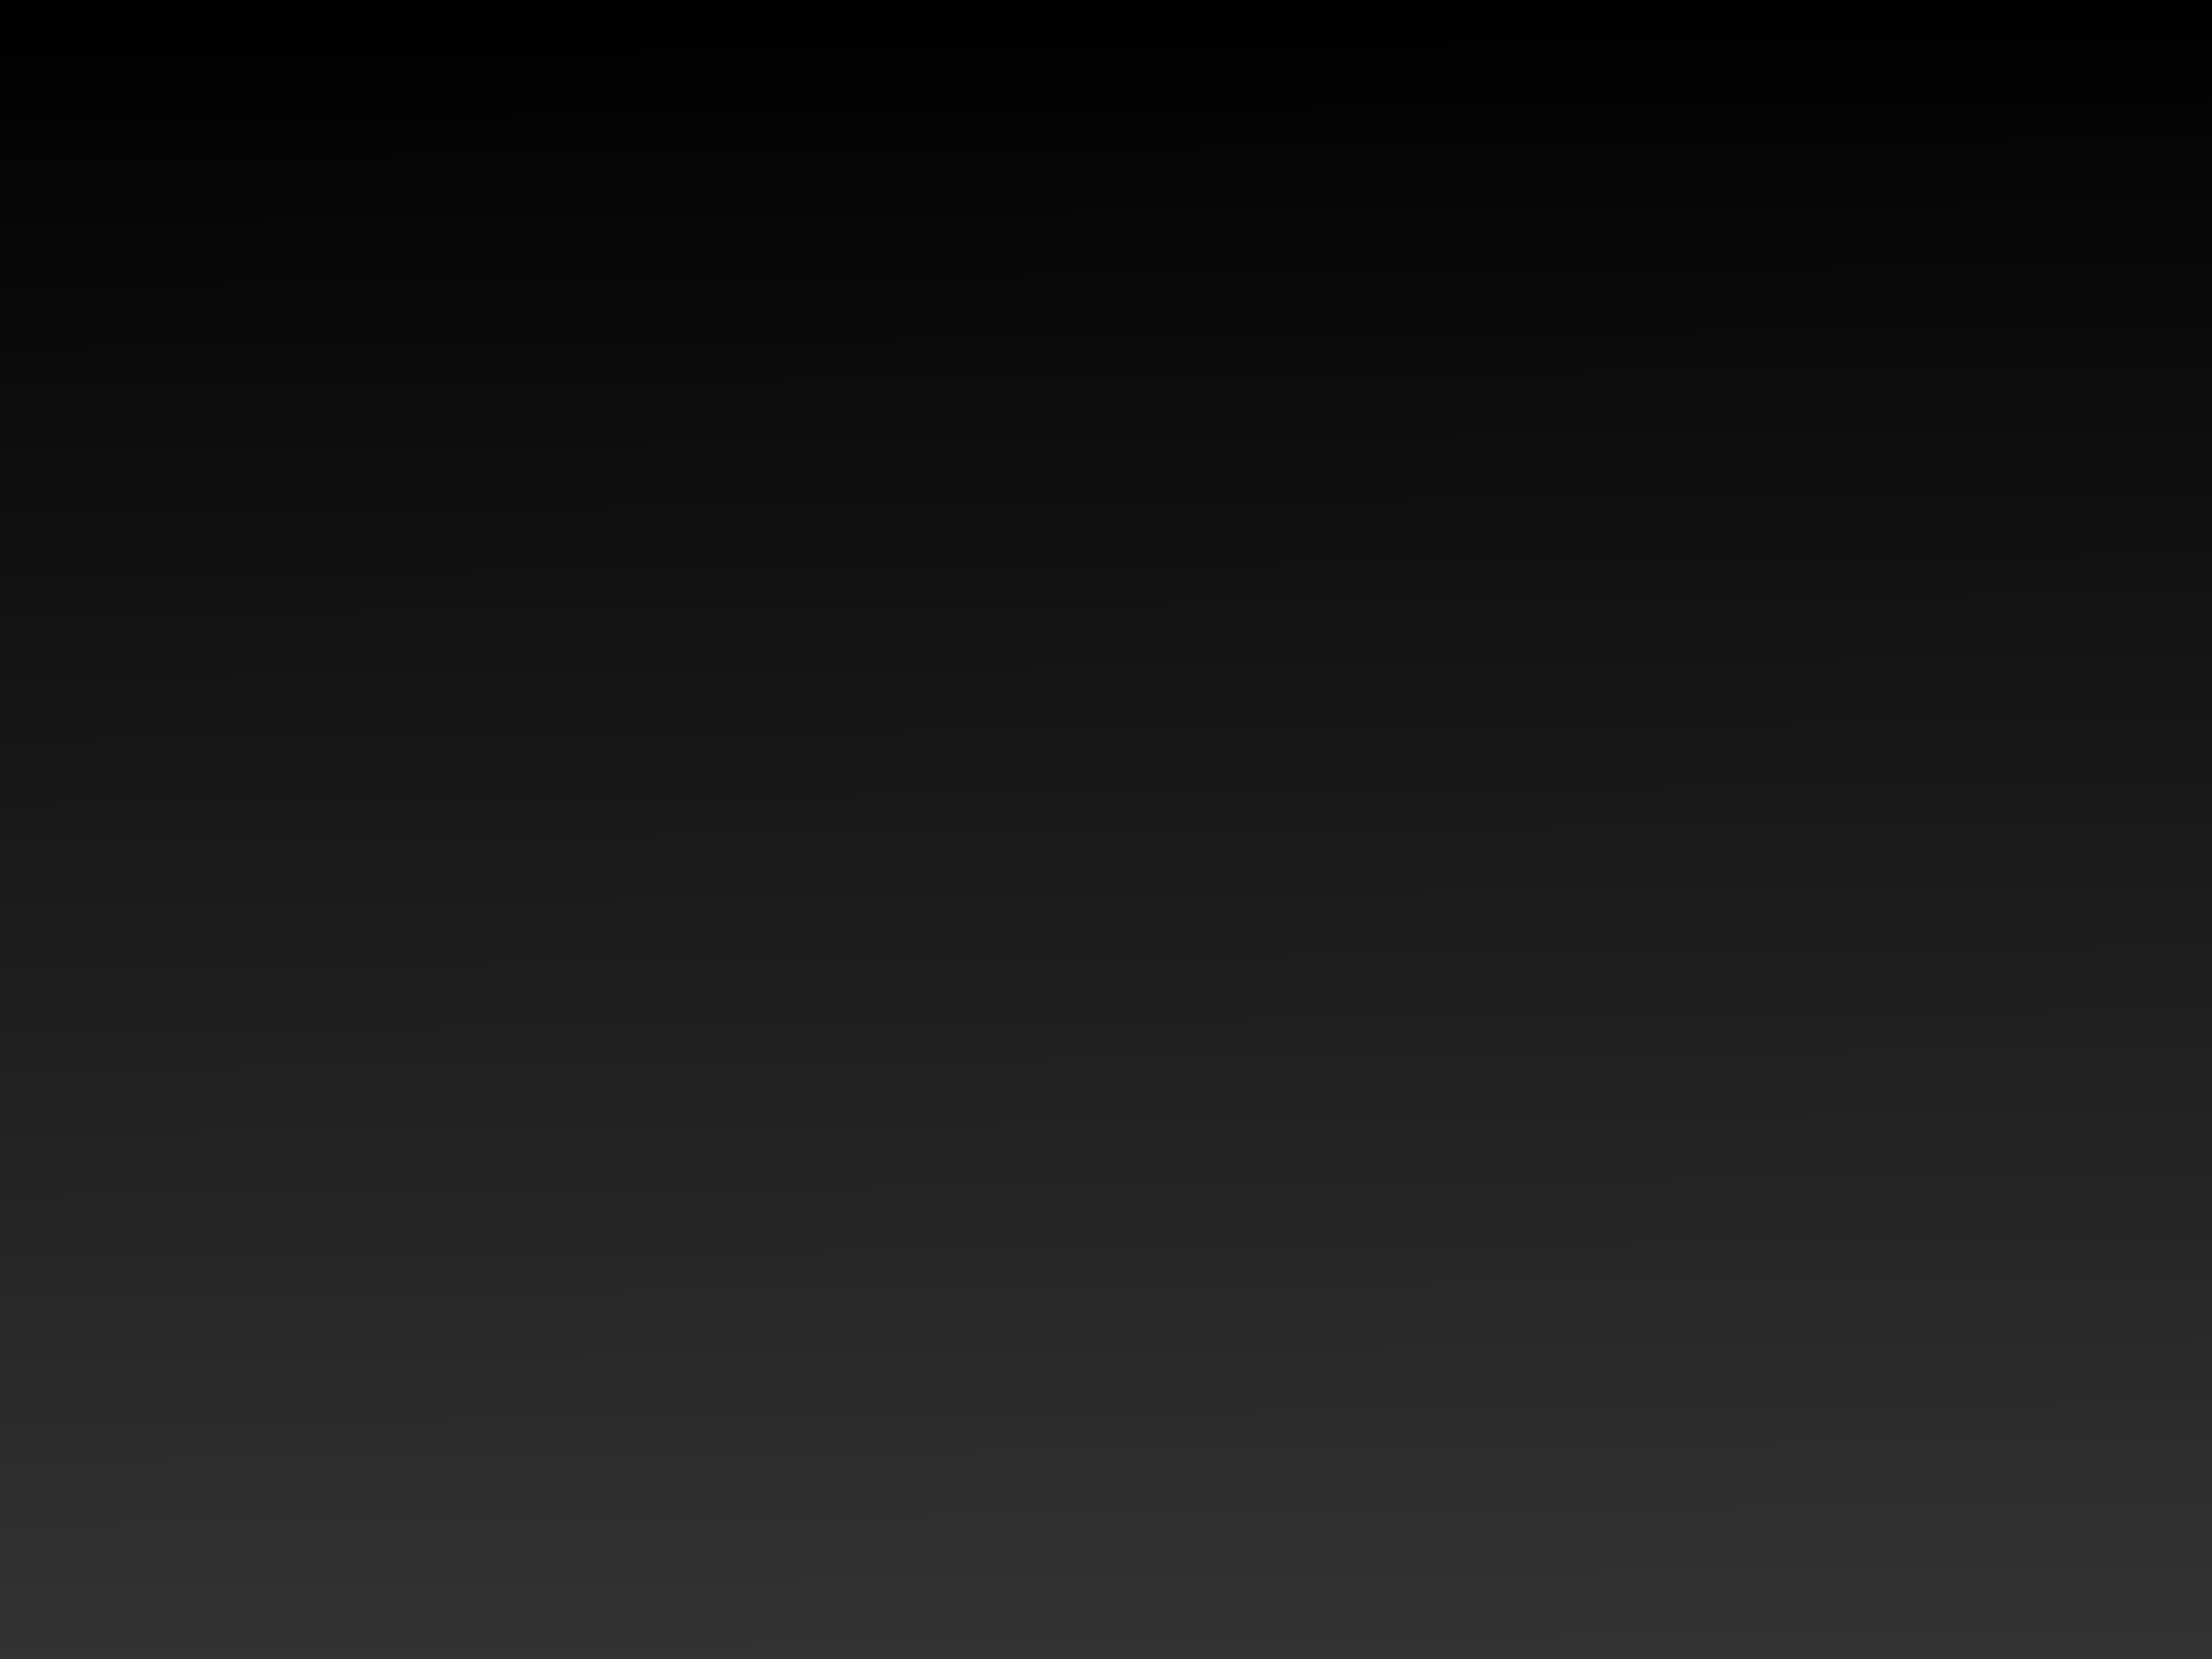
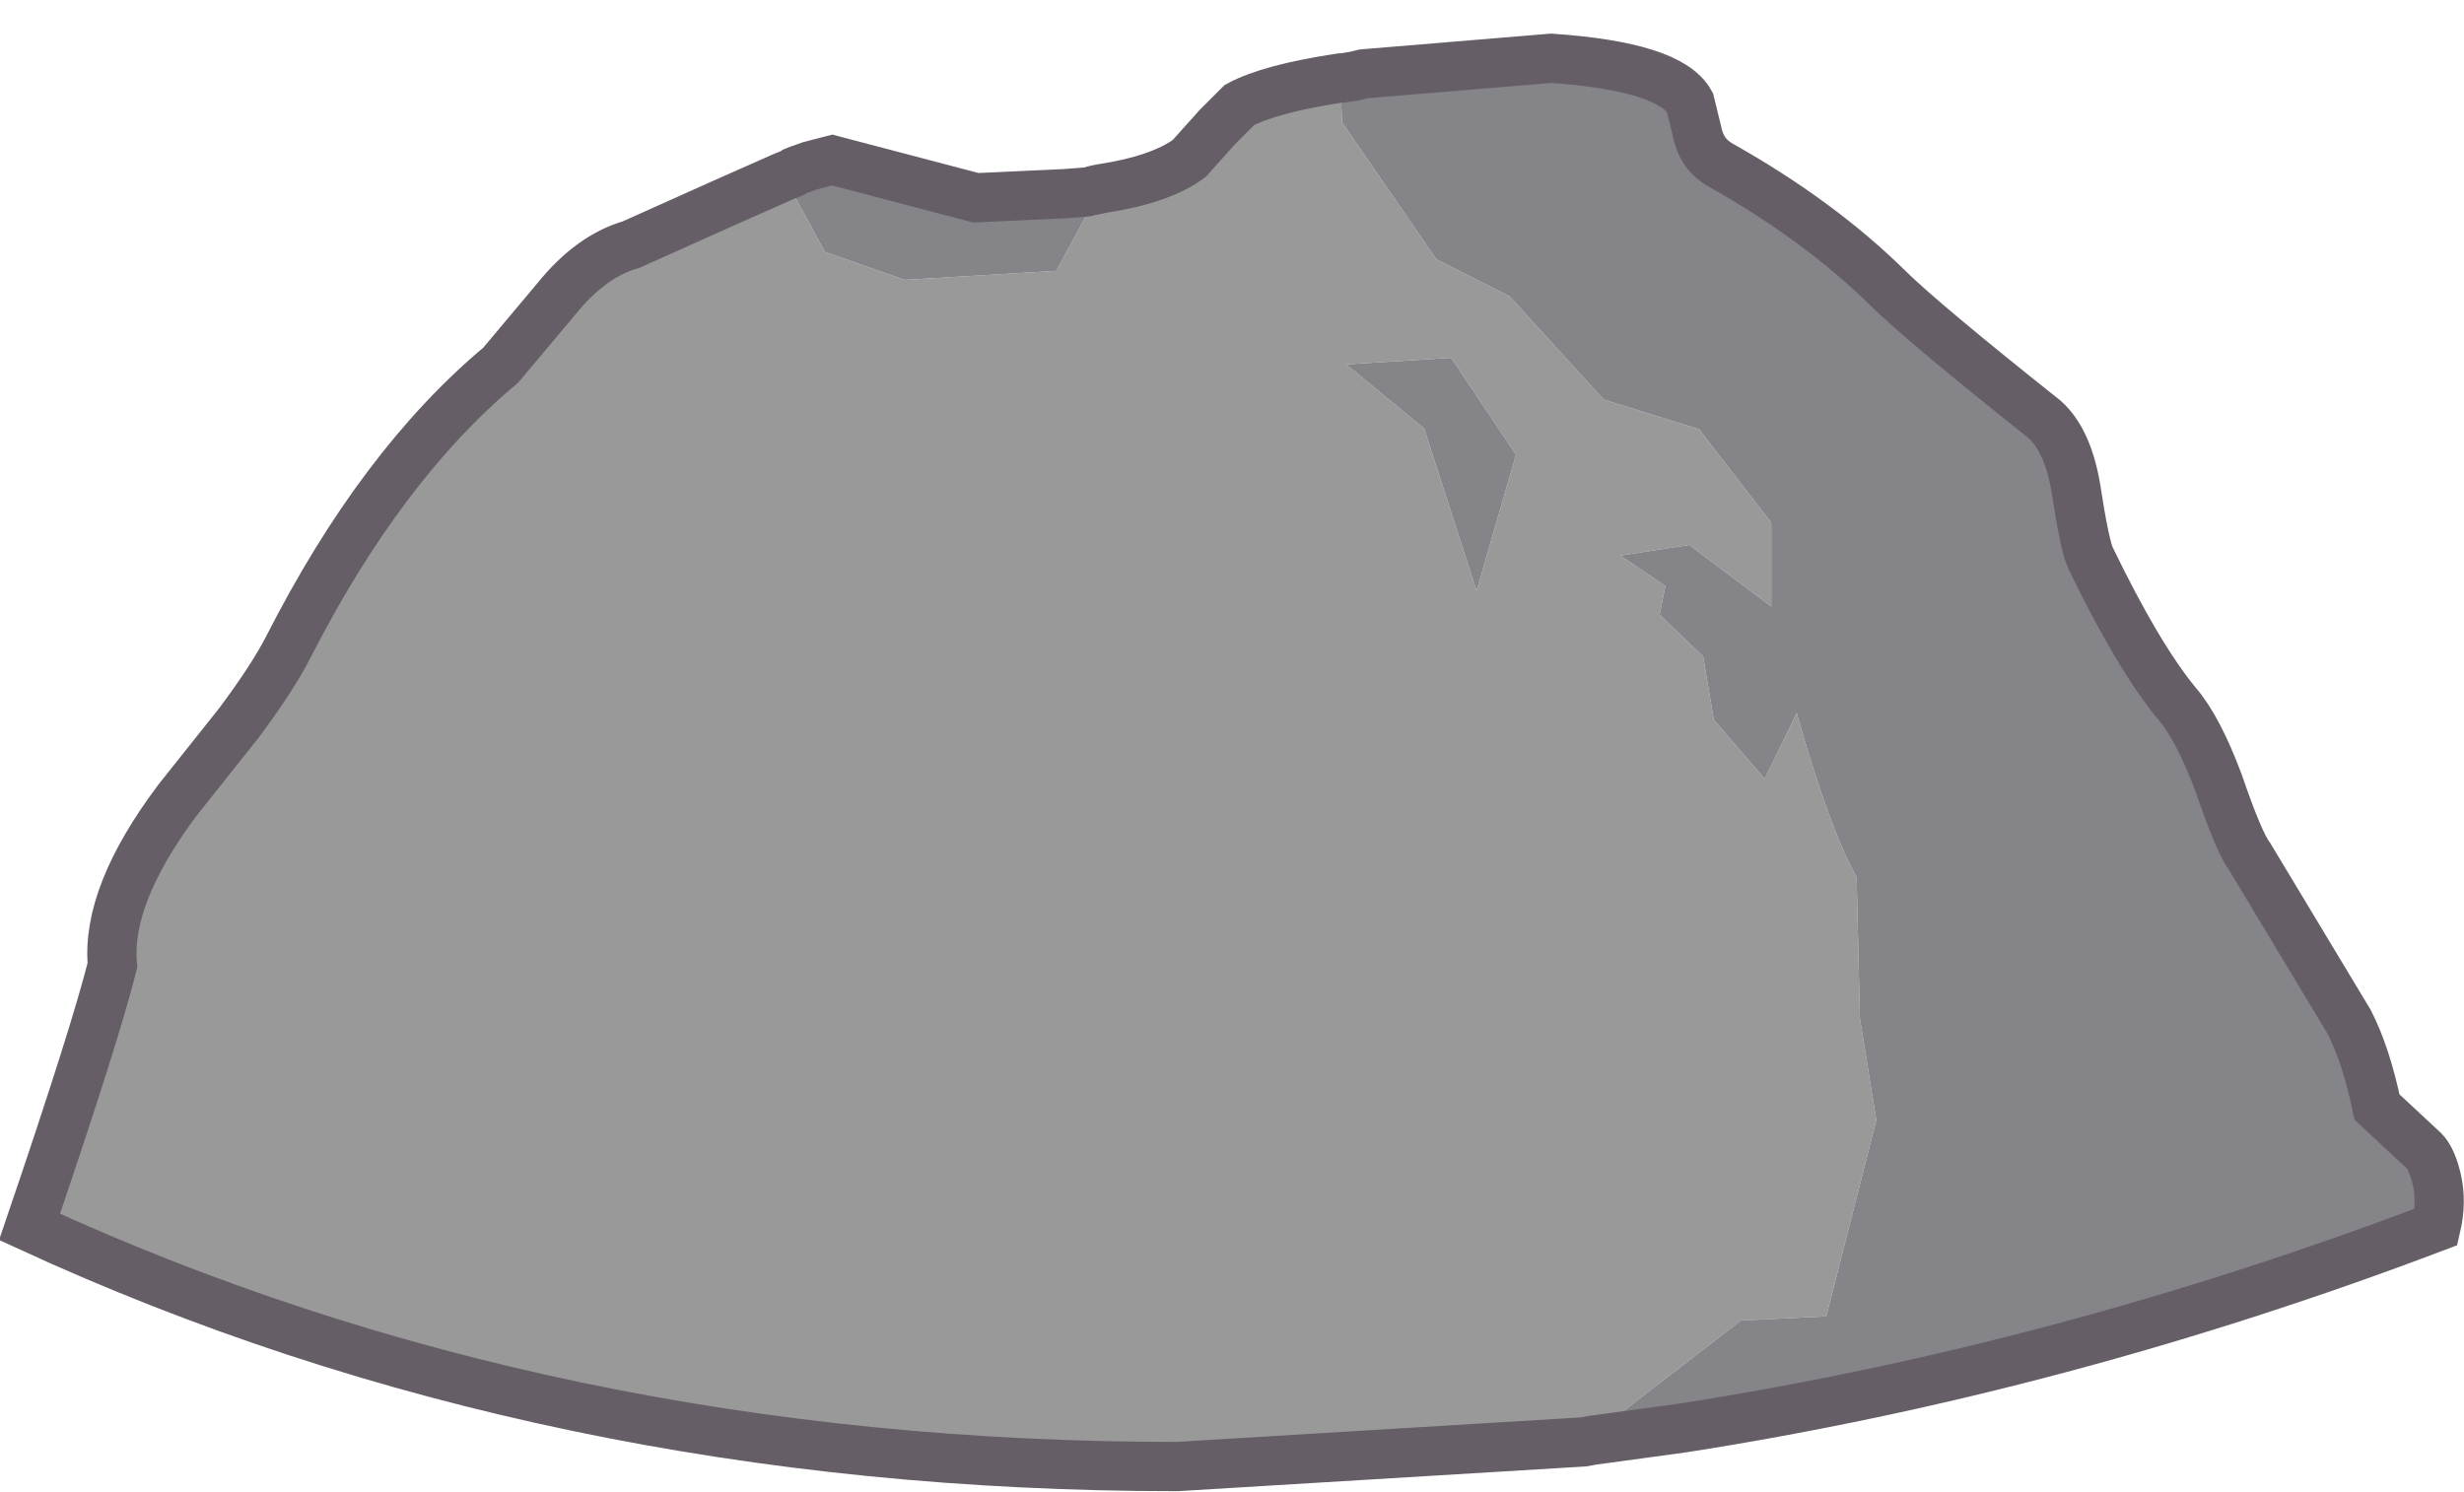
- <svg xmlns="http://www.w3.org/2000/svg" xmlns:ns1="https://www.free-decompiler.com/flash" ns1:objectType="shape" height="480.0px" width="640.0px">
-   <g transform="matrix(1.0, 0.0, 0.0, 1.0, 0.0, 0.0)">
-     <path d="M640.0 480.0 L0.0 480.0 0.0 0.0 640.0 0.0 640.0 480.0" fill="url(#gradient0)" fill-rule="evenodd" stroke="none" />
+ <svg xmlns="http://www.w3.org/2000/svg" xmlns:ns1="https://www.free-decompiler.com/flash" ns1:objectType="shape" height="90.85px" width="150.1px">
+   <g transform="matrix(1.0, 0.0, 0.0, 1.0, 75.45, 46.95)">
+     <path d="M21.0 40.9 L-3.75 42.4 Q-41.95 42.4 -73.65 27.8 -69.65 16.05 -68.6 11.85 -69.0 7.6 -64.6 1.75 L-60.9 -2.9 Q-58.85 -5.65 -57.9 -7.5 -52.25 -18.6 -44.95 -24.7 L-41.55 -28.75 Q-39.45 -31.35 -37.0 -32.05 L-31.2 -34.65 -27.7 -36.2 -25.2 -31.6 -20.35 -29.9 -11.1 -30.45 -8.4 -35.45 Q-4.75 -36.0 -3.0 -37.3 L-1.3 -39.2 0.05 -40.55 Q1.9 -41.55 6.2 -42.2 L6.3 -39.5 12.05 -31.15 16.5 -28.9 22.25 -22.6 28.05 -20.8 32.45 -15.1 32.45 -10.0 27.45 -13.75 23.25 -13.1 26.0 -11.25 25.65 -9.5 28.3 -6.95 28.95 -3.1 32.05 0.5 34.0 -3.5 Q36.0 3.55 37.65 6.5 L37.85 15.1 38.85 21.3 35.8 33.25 30.6 33.5 21.0 40.9 M14.5 -10.95 L16.9 -19.25 12.95 -25.15 6.55 -24.75 11.3 -20.85 14.5 -10.95" fill="#999999" fill-rule="evenodd" stroke="none" />
+     <path d="M7.6 -42.45 L19.05 -43.4 Q26.3 -42.9 27.5 -40.7 L28.0 -38.65 Q28.3 -37.5 29.35 -36.9 35.4 -33.5 39.6 -29.35 41.8 -27.2 49.1 -21.4 50.5 -20.15 51.0 -17.25 51.55 -13.65 51.9 -12.95 54.8 -6.95 57.15 -4.1 58.45 -2.6 59.7 0.75 60.95 4.4 61.6 5.25 L67.65 15.3 Q68.7 17.35 69.35 20.5 L72.2 23.15 Q72.7 23.65 73.0 24.95 73.3 26.3 72.95 27.8 50.15 36.45 27.05 40.05 L21.55 40.8 21.0 40.9 30.6 33.5 35.8 33.25 38.85 21.3 37.85 15.1 37.65 6.5 Q36.0 3.55 34.0 -3.5 L32.05 0.5 28.95 -3.1 28.3 -6.95 25.65 -9.5 26.0 -11.25 23.25 -13.1 27.45 -13.75 32.45 -10.0 32.45 -15.1 28.05 -20.8 22.25 -22.6 16.5 -28.9 12.05 -31.15 6.3 -39.5 6.2 -42.2 6.25 -42.2 6.35 -42.2 6.95 -42.3 7.0 -42.3 7.6 -42.45 M-27.7 -36.2 L-27.2 -36.4 -27.05 -36.5 -26.8 -36.6 -26.1 -36.85 -24.75 -37.2 -16.0 -34.9 -10.6 -35.15 -9.3 -35.25 -8.85 -35.35 -8.4 -35.45 -11.1 -30.45 -20.35 -29.9 -25.2 -31.6 -27.7 -36.2 M14.5 -10.95 L11.3 -20.85 6.55 -24.75 12.95 -25.15 16.9 -19.25 14.5 -10.95" fill="#858589" fill-rule="evenodd" stroke="none" />
+     <path d="M7.6 -42.45 L19.05 -43.4 Q26.3 -42.9 27.5 -40.7 L28.0 -38.65 Q28.3 -37.5 29.35 -36.9 35.4 -33.5 39.6 -29.35 41.8 -27.2 49.1 -21.4 50.5 -20.15 51.0 -17.25 51.55 -13.65 51.9 -12.95 54.8 -6.95 57.15 -4.1 58.45 -2.6 59.7 0.75 60.95 4.4 61.6 5.25 L67.65 15.3 Q68.7 17.35 69.35 20.5 L72.2 23.15 Q72.7 23.65 73.0 24.95 73.3 26.3 72.95 27.8 50.15 36.45 27.05 40.05 L21.55 40.8 21.0 40.9 -3.75 42.4 Q-41.95 42.4 -73.65 27.8 -69.65 16.05 -68.6 11.85 -69.0 7.6 -64.6 1.75 L-60.9 -2.9 Q-58.85 -5.65 -57.9 -7.5 -52.25 -18.6 -44.95 -24.7 L-41.55 -28.75 Q-39.45 -31.35 -37.0 -32.05 L-31.2 -34.65 -27.7 -36.2 -27.2 -36.4 -27.05 -36.5 -26.8 -36.6 -26.1 -36.85 -24.75 -37.2 -16.0 -34.9 -10.6 -35.15 -9.3 -35.25 M-8.85 -35.35 L-8.4 -35.45 Q-4.75 -36.0 -3.0 -37.3 L-1.3 -39.2 0.05 -40.55 Q1.9 -41.55 6.2 -42.2 L6.25 -42.2 6.35 -42.2 6.95 -42.3 7.0 -42.3 7.6 -42.45" fill="none" stroke="#665e66" stroke-linecap="round" stroke-linejoin="miter-clip" stroke-miterlimit="12.0" stroke-width="3.0" />
  </g>
-   <defs>
-     <linearGradient gradientTransform="matrix(0.0029, 0.2929, -0.2929, 0.0029, 320.0, 240.0)" gradientUnits="userSpaceOnUse" id="gradient0" spreadMethod="pad" x1="-819.2" x2="819.2">
-       <stop offset="0.0" stop-color="#000000" />
-       <stop offset="1.0" stop-color="#333333" />
-     </linearGradient>
-   </defs>
</svg>
